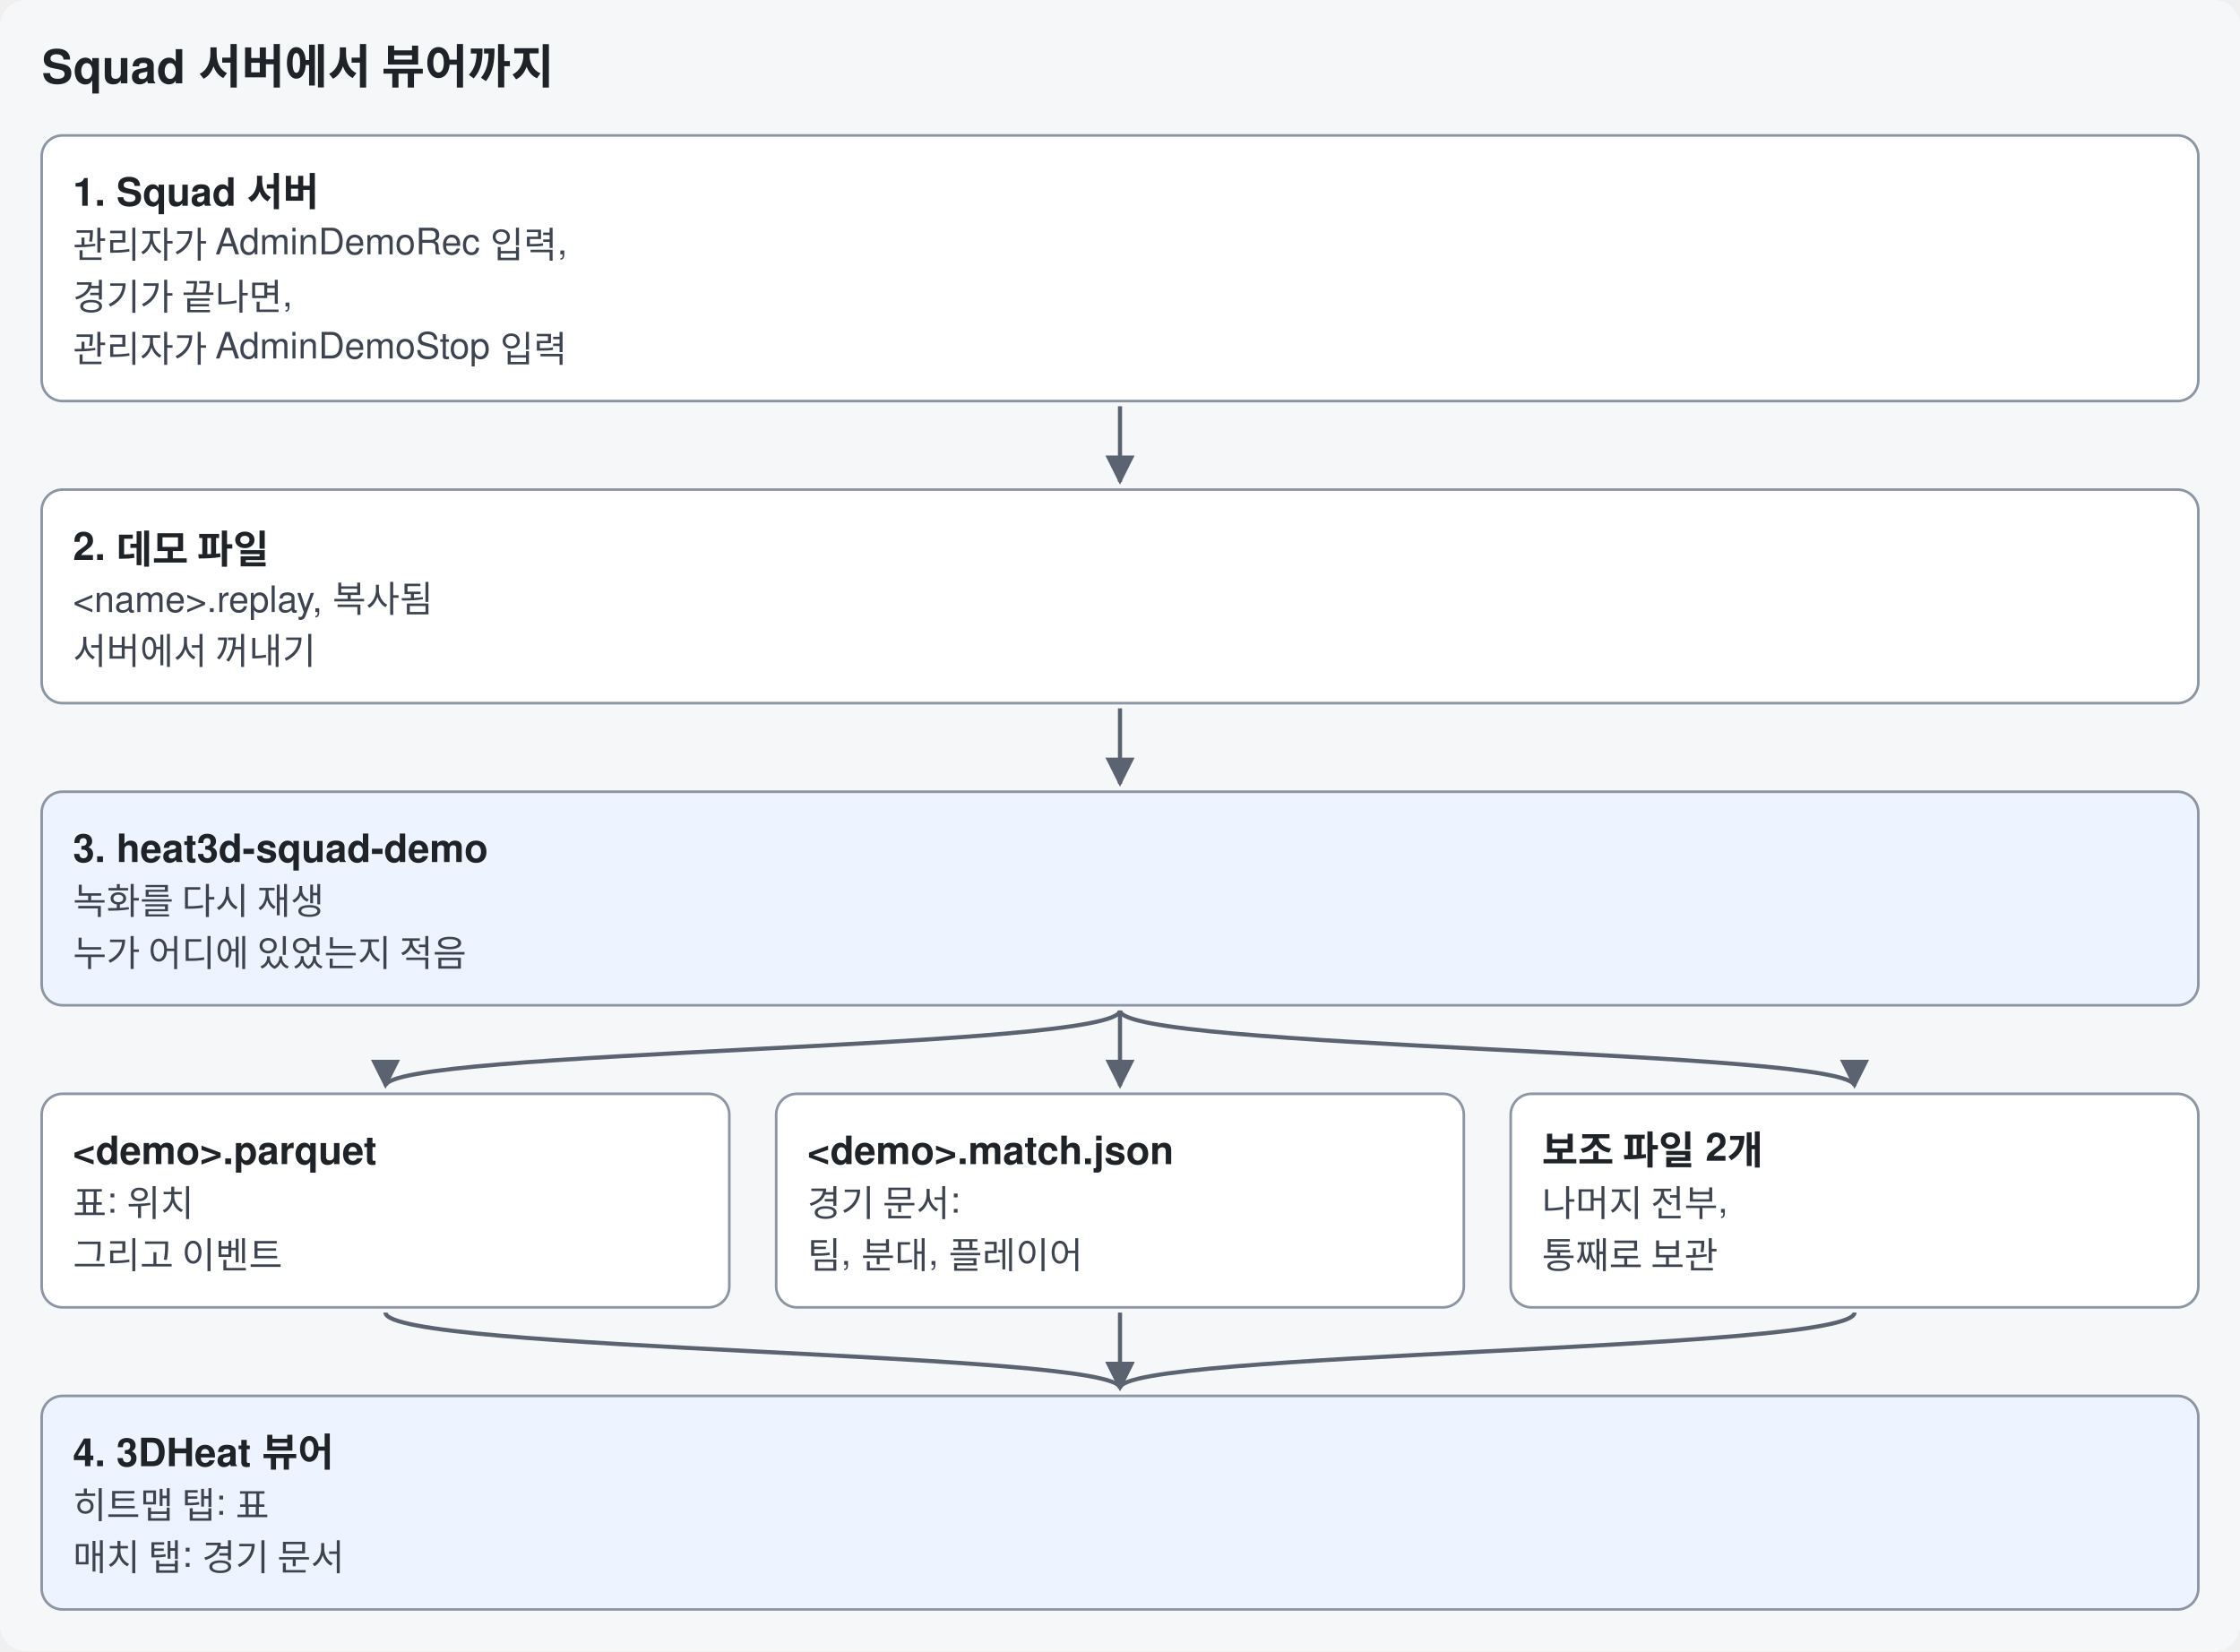
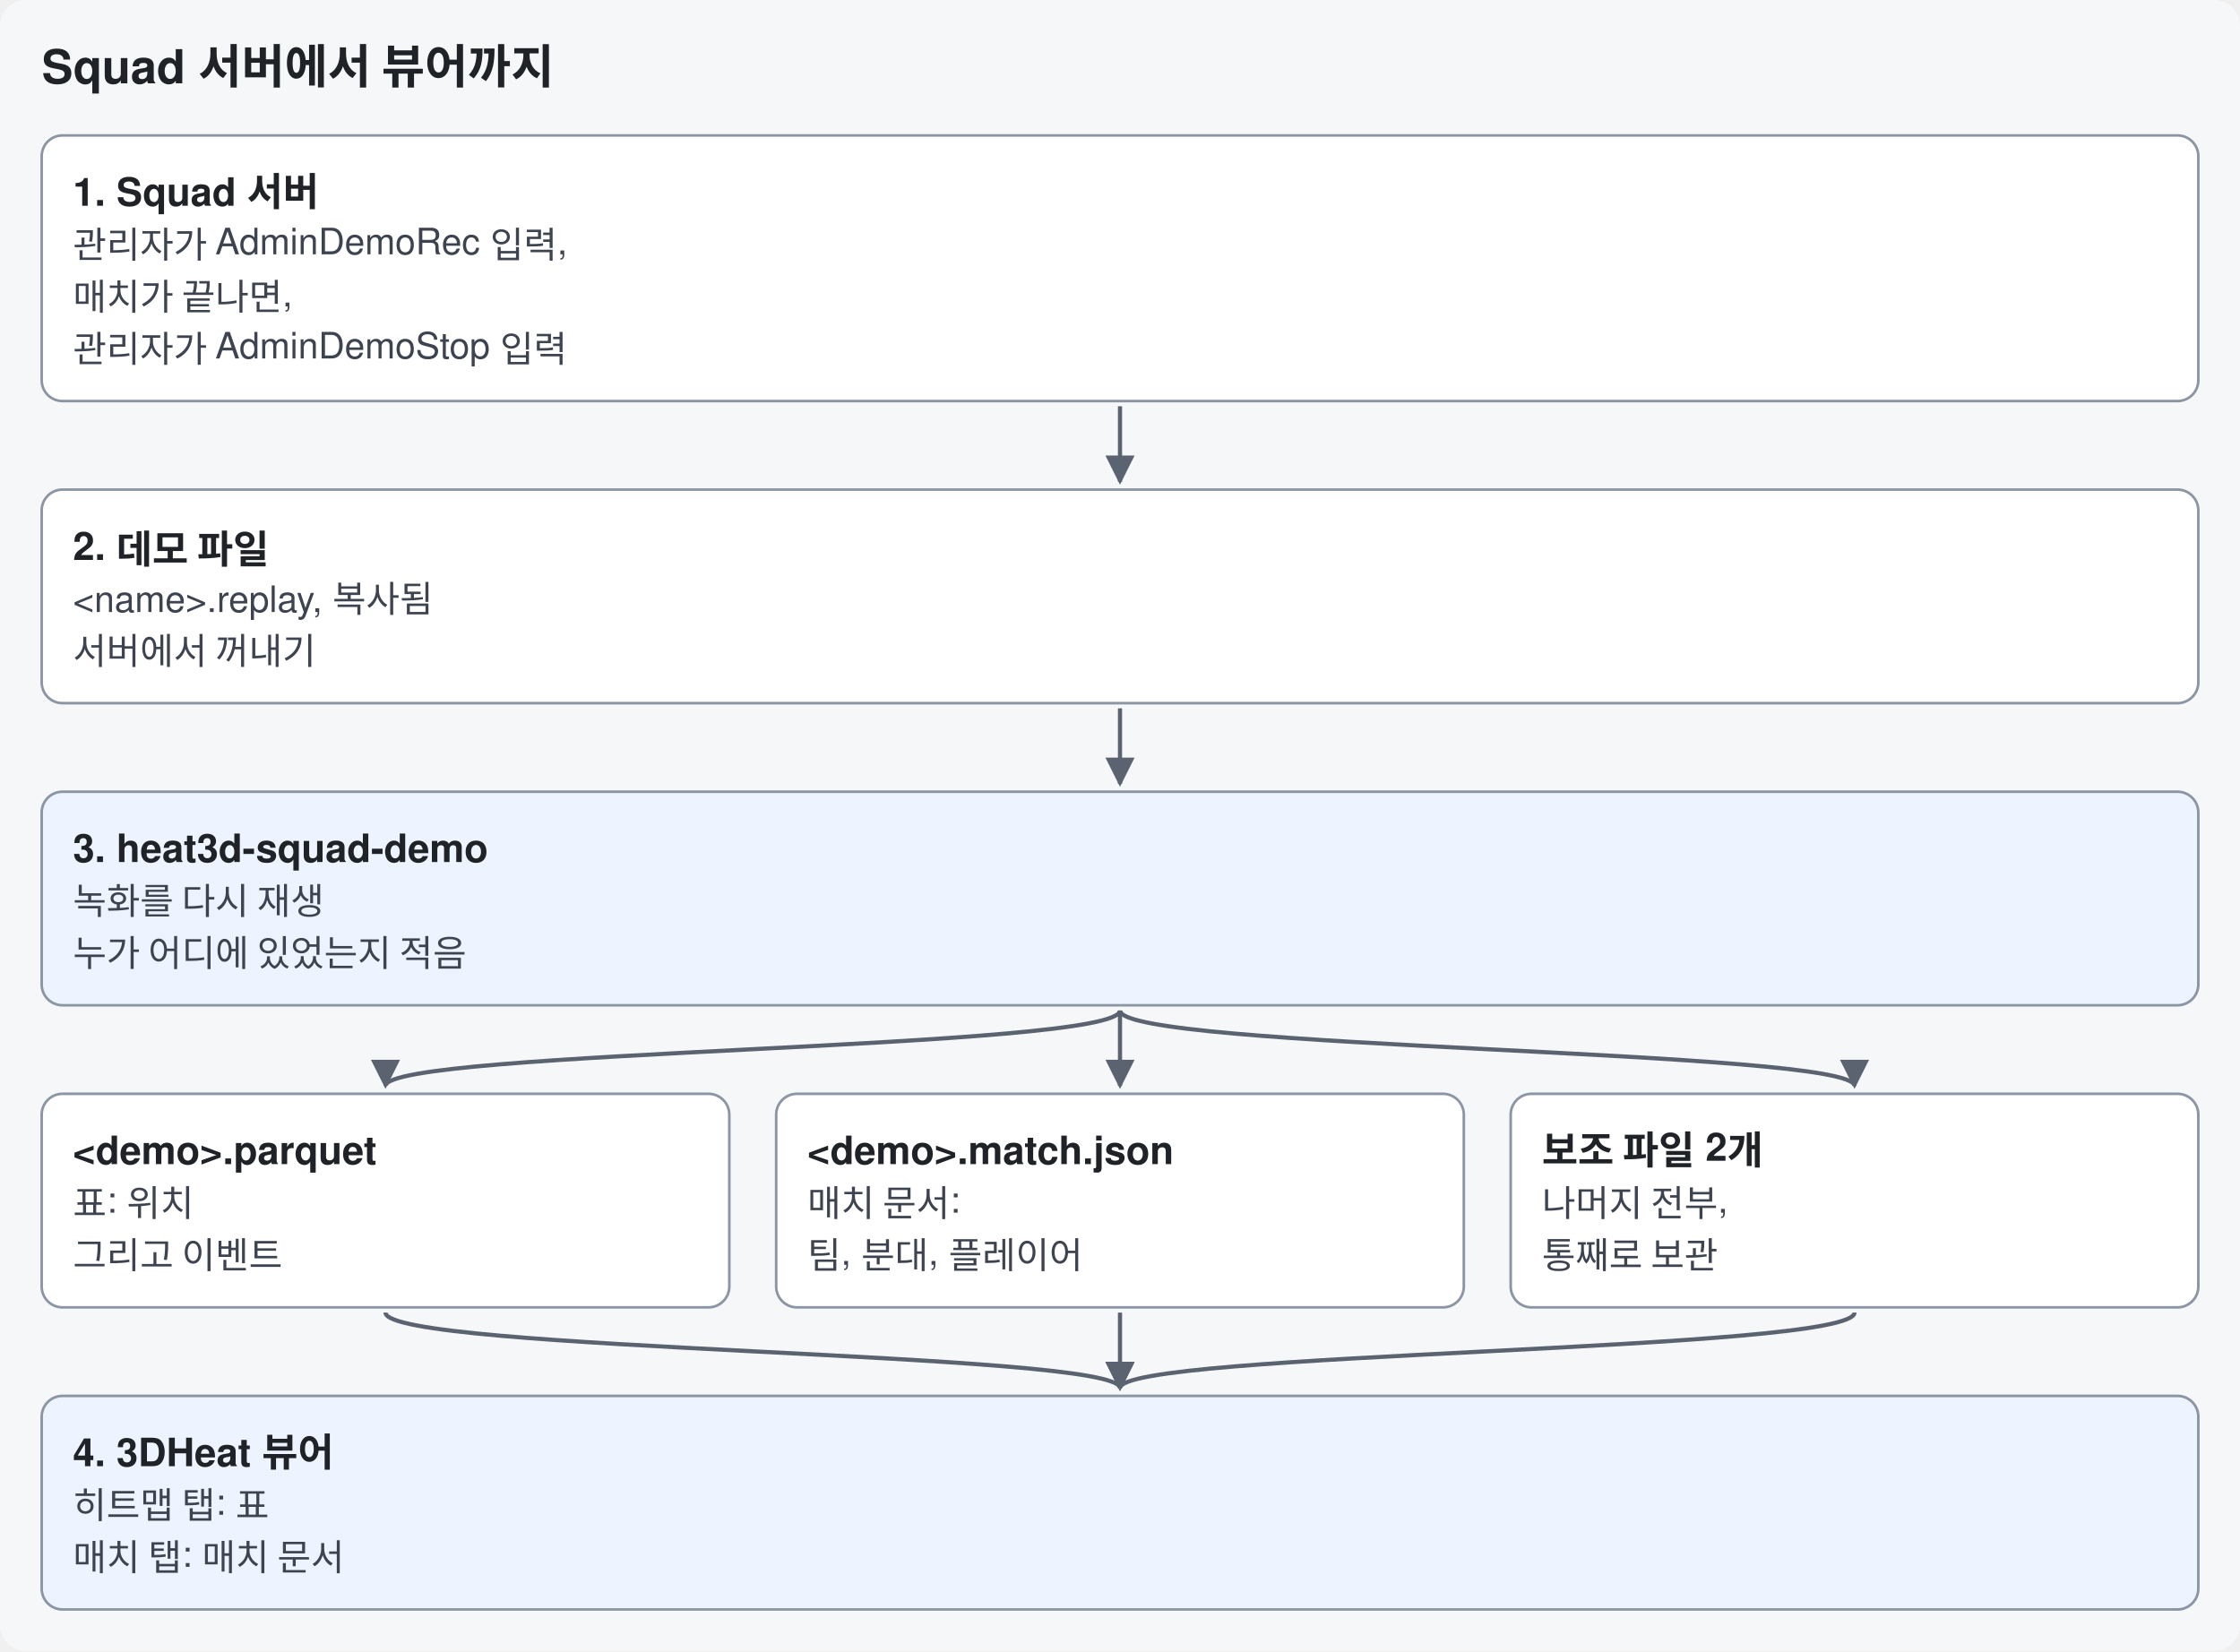
<svg xmlns="http://www.w3.org/2000/svg" width="860" height="634" viewBox="0 0 860 634" font-family="Segoe UI,Helvetica,Arial,sans-serif">
  <defs>
    <marker id="a" viewBox="0 0 10 10" refX="9" refY="5" markerWidth="7" markerHeight="7" orient="auto">
      <path d="M0,0L10,5L0,10z" fill="#5b6270" />
    </marker>
  </defs>
  <rect width="860" height="634" rx="10" fill="#f6f7f9" />
  <text x="16" y="32" font-size="18" fill="#1f2328" font-weight="600">Squad 서버에서 뷰어까지</text>
  <rect x="16" y="52" width="828" height="102" rx="8" fill="#ffffff" stroke="#8c95a3" />
  <text x="28" y="79" font-size="15" fill="#1f2328" font-weight="600">1. Squad 서버</text>
  <text x="28" y="99" font-size="14" fill="#3d4450">관리자가 AdminDemoRec 입력,</text>
-   <text x="28" y="119" font-size="14" fill="#3d4450">경기가 끝나면,</text>
+   <text x="28" y="119" font-size="14" fill="#3d4450">매치가 끝나면,</text>
  <text x="28" y="139" font-size="14" fill="#3d4450">관리자가 AdminDemoStop 입력</text>
  <rect x="16" y="188" width="828" height="82" rx="8" fill="#ffffff" stroke="#8c95a3" />
  <text x="28" y="215" font-size="15" fill="#1f2328" font-weight="600">2. 데모 파일</text>
  <text x="28" y="235" font-size="14" fill="#3d4450">&lt;name&gt;.replay, 복사됨</text>
  <text x="28" y="255" font-size="14" fill="#3d4450">서버에서 꺼내기</text>
  <path d="M430,156 C430,171.0 430,171.0 430,185" fill="none" stroke="#5b6270" stroke-width="1.6" marker-end="url(#a)" />
  <rect x="16" y="304" width="828" height="82" rx="8" fill="#eef4ff" stroke="#8c95a3" />
  <text x="28" y="331" font-size="15" fill="#1f2328" font-weight="600">3. heat3d-squad-demo</text>
  <text x="28" y="351" font-size="14" fill="#3d4450">녹화를 다시 재생</text>
  <text x="28" y="371" font-size="14" fill="#3d4450">누가 어디에 있었는지 적음</text>
  <path d="M430,272 C430,287.0 430,287.0 430,301" fill="none" stroke="#5b6270" stroke-width="1.6" marker-end="url(#a)" />
  <rect x="16" y="420" width="264" height="82" rx="8" fill="#ffffff" stroke="#8c95a3" />
  <text x="28" y="447" font-size="15" fill="#1f2328" font-weight="600">&lt;demo&gt;.parquet</text>
  <text x="28" y="467" font-size="14" fill="#3d4450">표: 위치</text>
  <text x="28" y="487" font-size="14" fill="#3d4450">그리고 이벤트</text>
  <rect x="298" y="420" width="264" height="82" rx="8" fill="#ffffff" stroke="#8c95a3" />
  <text x="310" y="447" font-size="15" fill="#1f2328" font-weight="600">&lt;demo&gt;.match.json</text>
-   <text x="310" y="467" font-size="14" fill="#3d4450">경기 문서:</text>
+   <text x="310" y="467" font-size="14" fill="#3d4450">매치 문서:</text>
  <text x="310" y="487" font-size="14" fill="#3d4450">팀, 분대, 플레이어</text>
  <rect x="580" y="420" width="264" height="82" rx="8" fill="#ffffff" stroke="#8c95a3" />
  <text x="592" y="447" font-size="15" fill="#1f2328" font-weight="600">보조 파일 2개</text>
  <text x="592" y="467" font-size="14" fill="#3d4450">나머지 전부,</text>
  <text x="592" y="487" font-size="14" fill="#3d4450">통째로 보관</text>
  <path d="M430,388 C430,403.0 148,403.0 148,417" fill="none" stroke="#5b6270" stroke-width="1.6" marker-end="url(#a)" />
  <path d="M430,388 C430,403.0 430,403.0 430,417" fill="none" stroke="#5b6270" stroke-width="1.6" marker-end="url(#a)" />
  <path d="M430,388 C430,403.0 712,403.0 712,417" fill="none" stroke="#5b6270" stroke-width="1.6" marker-end="url(#a)" />
  <rect x="16" y="536" width="828" height="82" rx="8" fill="#eef4ff" stroke="#8c95a3" />
  <text x="28" y="563" font-size="15" fill="#1f2328" font-weight="600">4. 3DHeat 뷰어</text>
  <text x="28" y="583" font-size="14" fill="#3d4450">히트맵 탭: 표</text>
-   <text x="28" y="603" font-size="14" fill="#3d4450">매치 탭: 경기 문서</text>
+   <text x="28" y="603" font-size="14" fill="#3d4450">매치 탭: 매치 문서</text>
  <path d="M148,504 C148,519.0 430,519.0 430,533" fill="none" stroke="#5b6270" stroke-width="1.6" marker-end="url(#a)" />
  <path d="M430,504 C430,519.0 430,519.0 430,533" fill="none" stroke="#5b6270" stroke-width="1.6" marker-end="url(#a)" />
  <path d="M712,504 C712,519.0 430,519.0 430,533" fill="none" stroke="#5b6270" stroke-width="1.6" marker-end="url(#a)" />
</svg>
